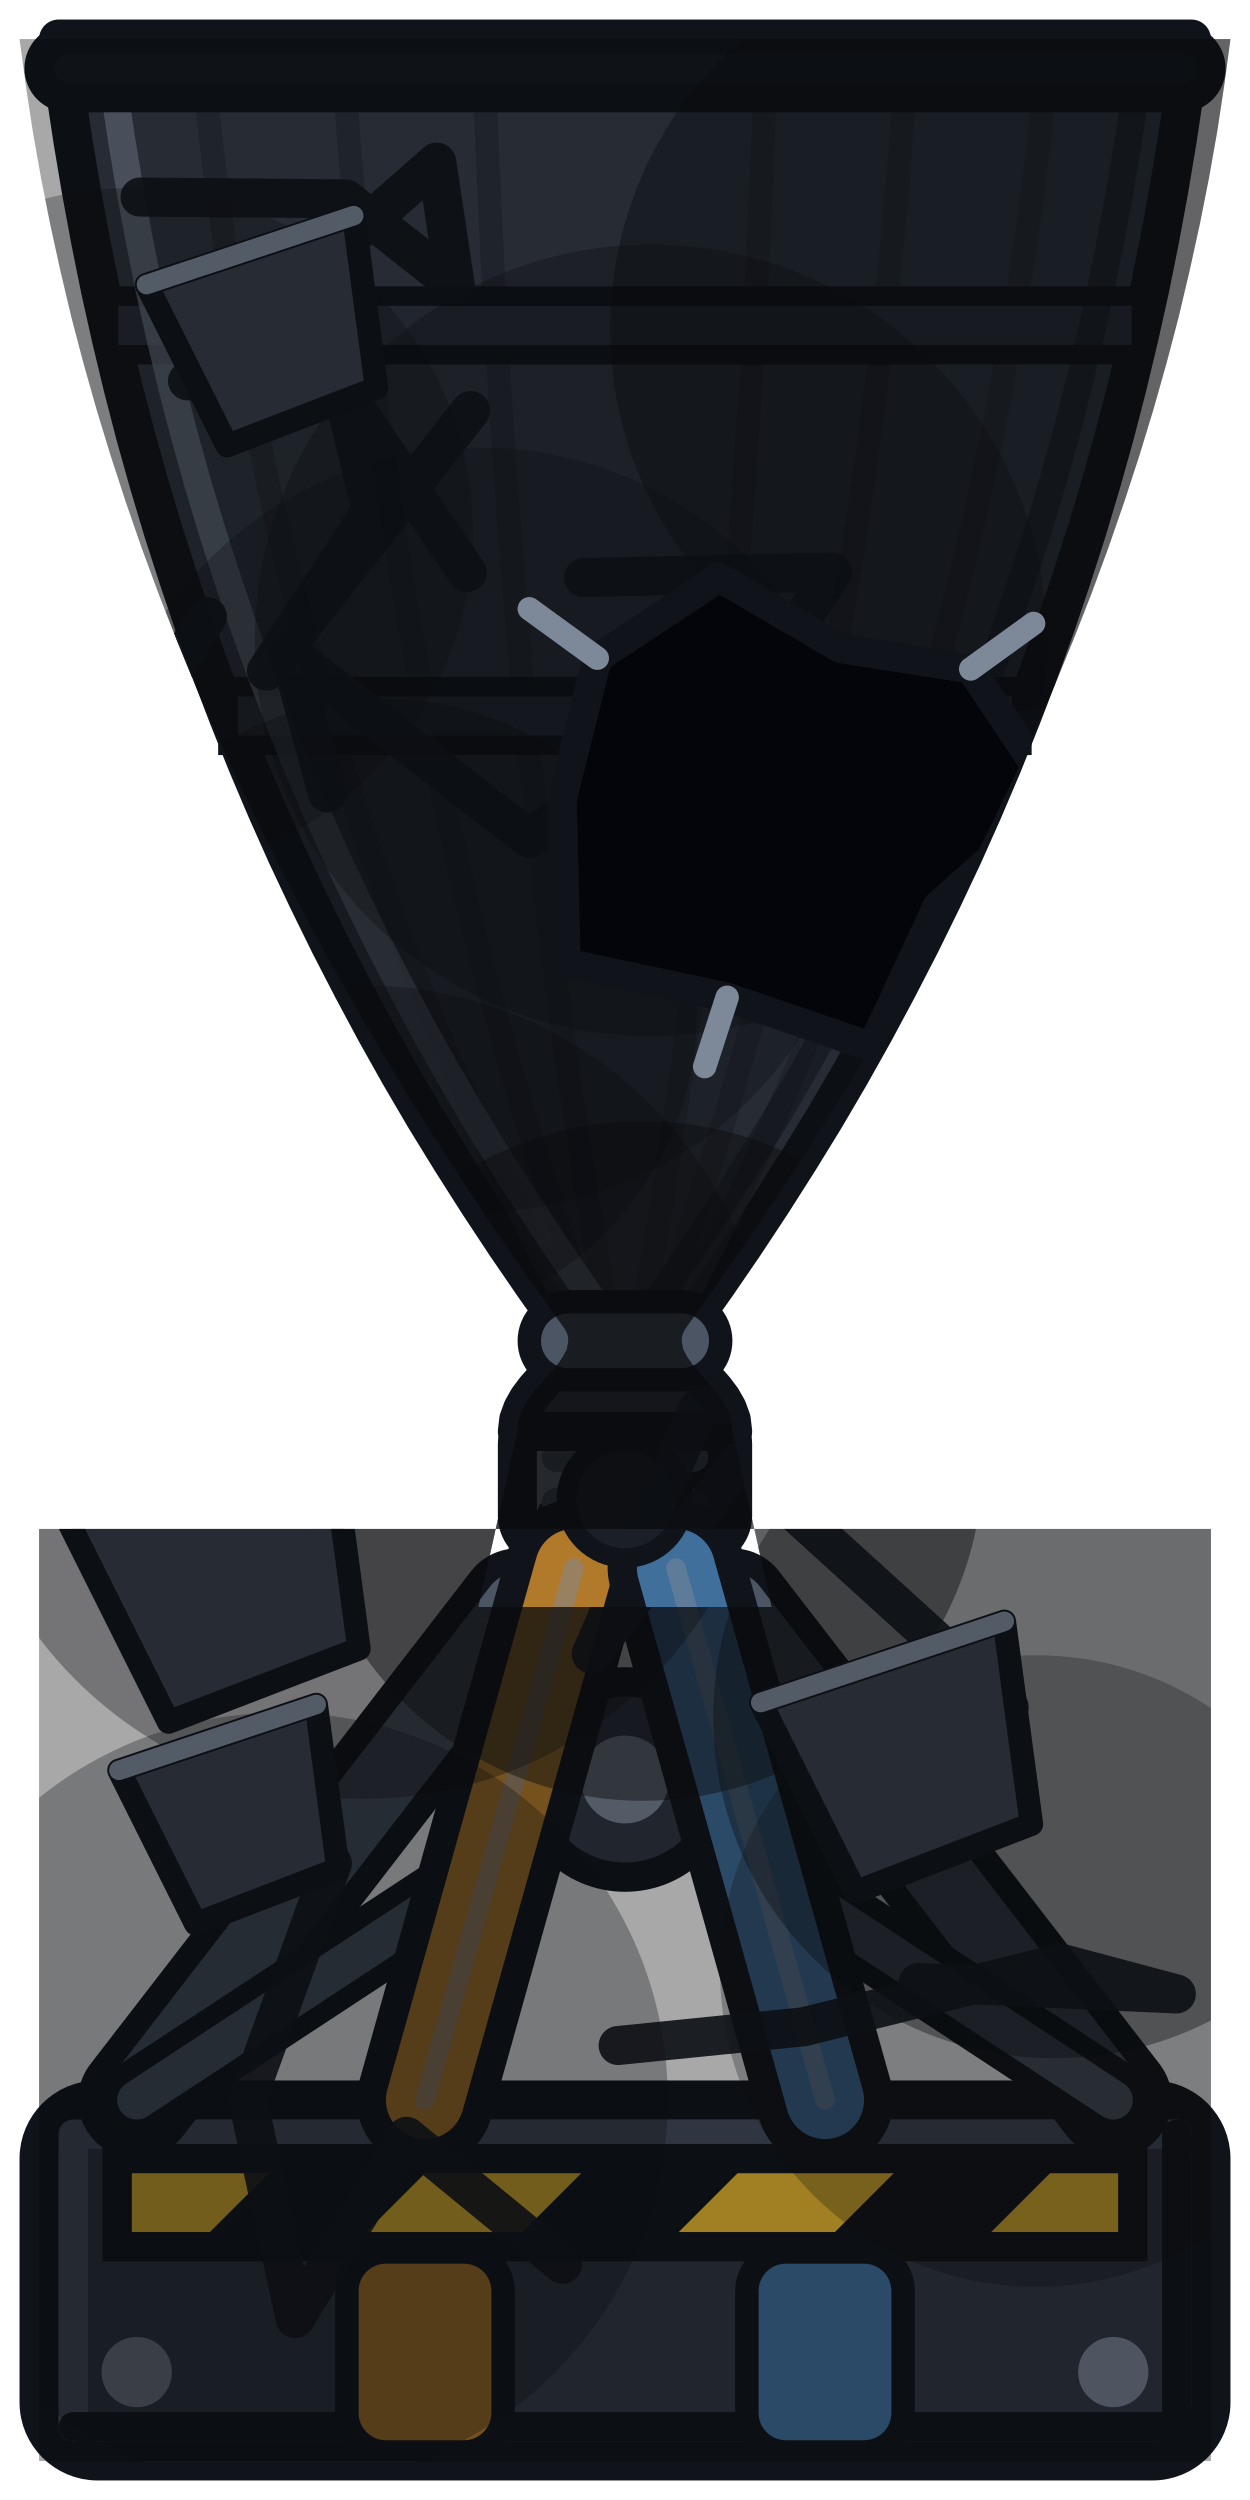
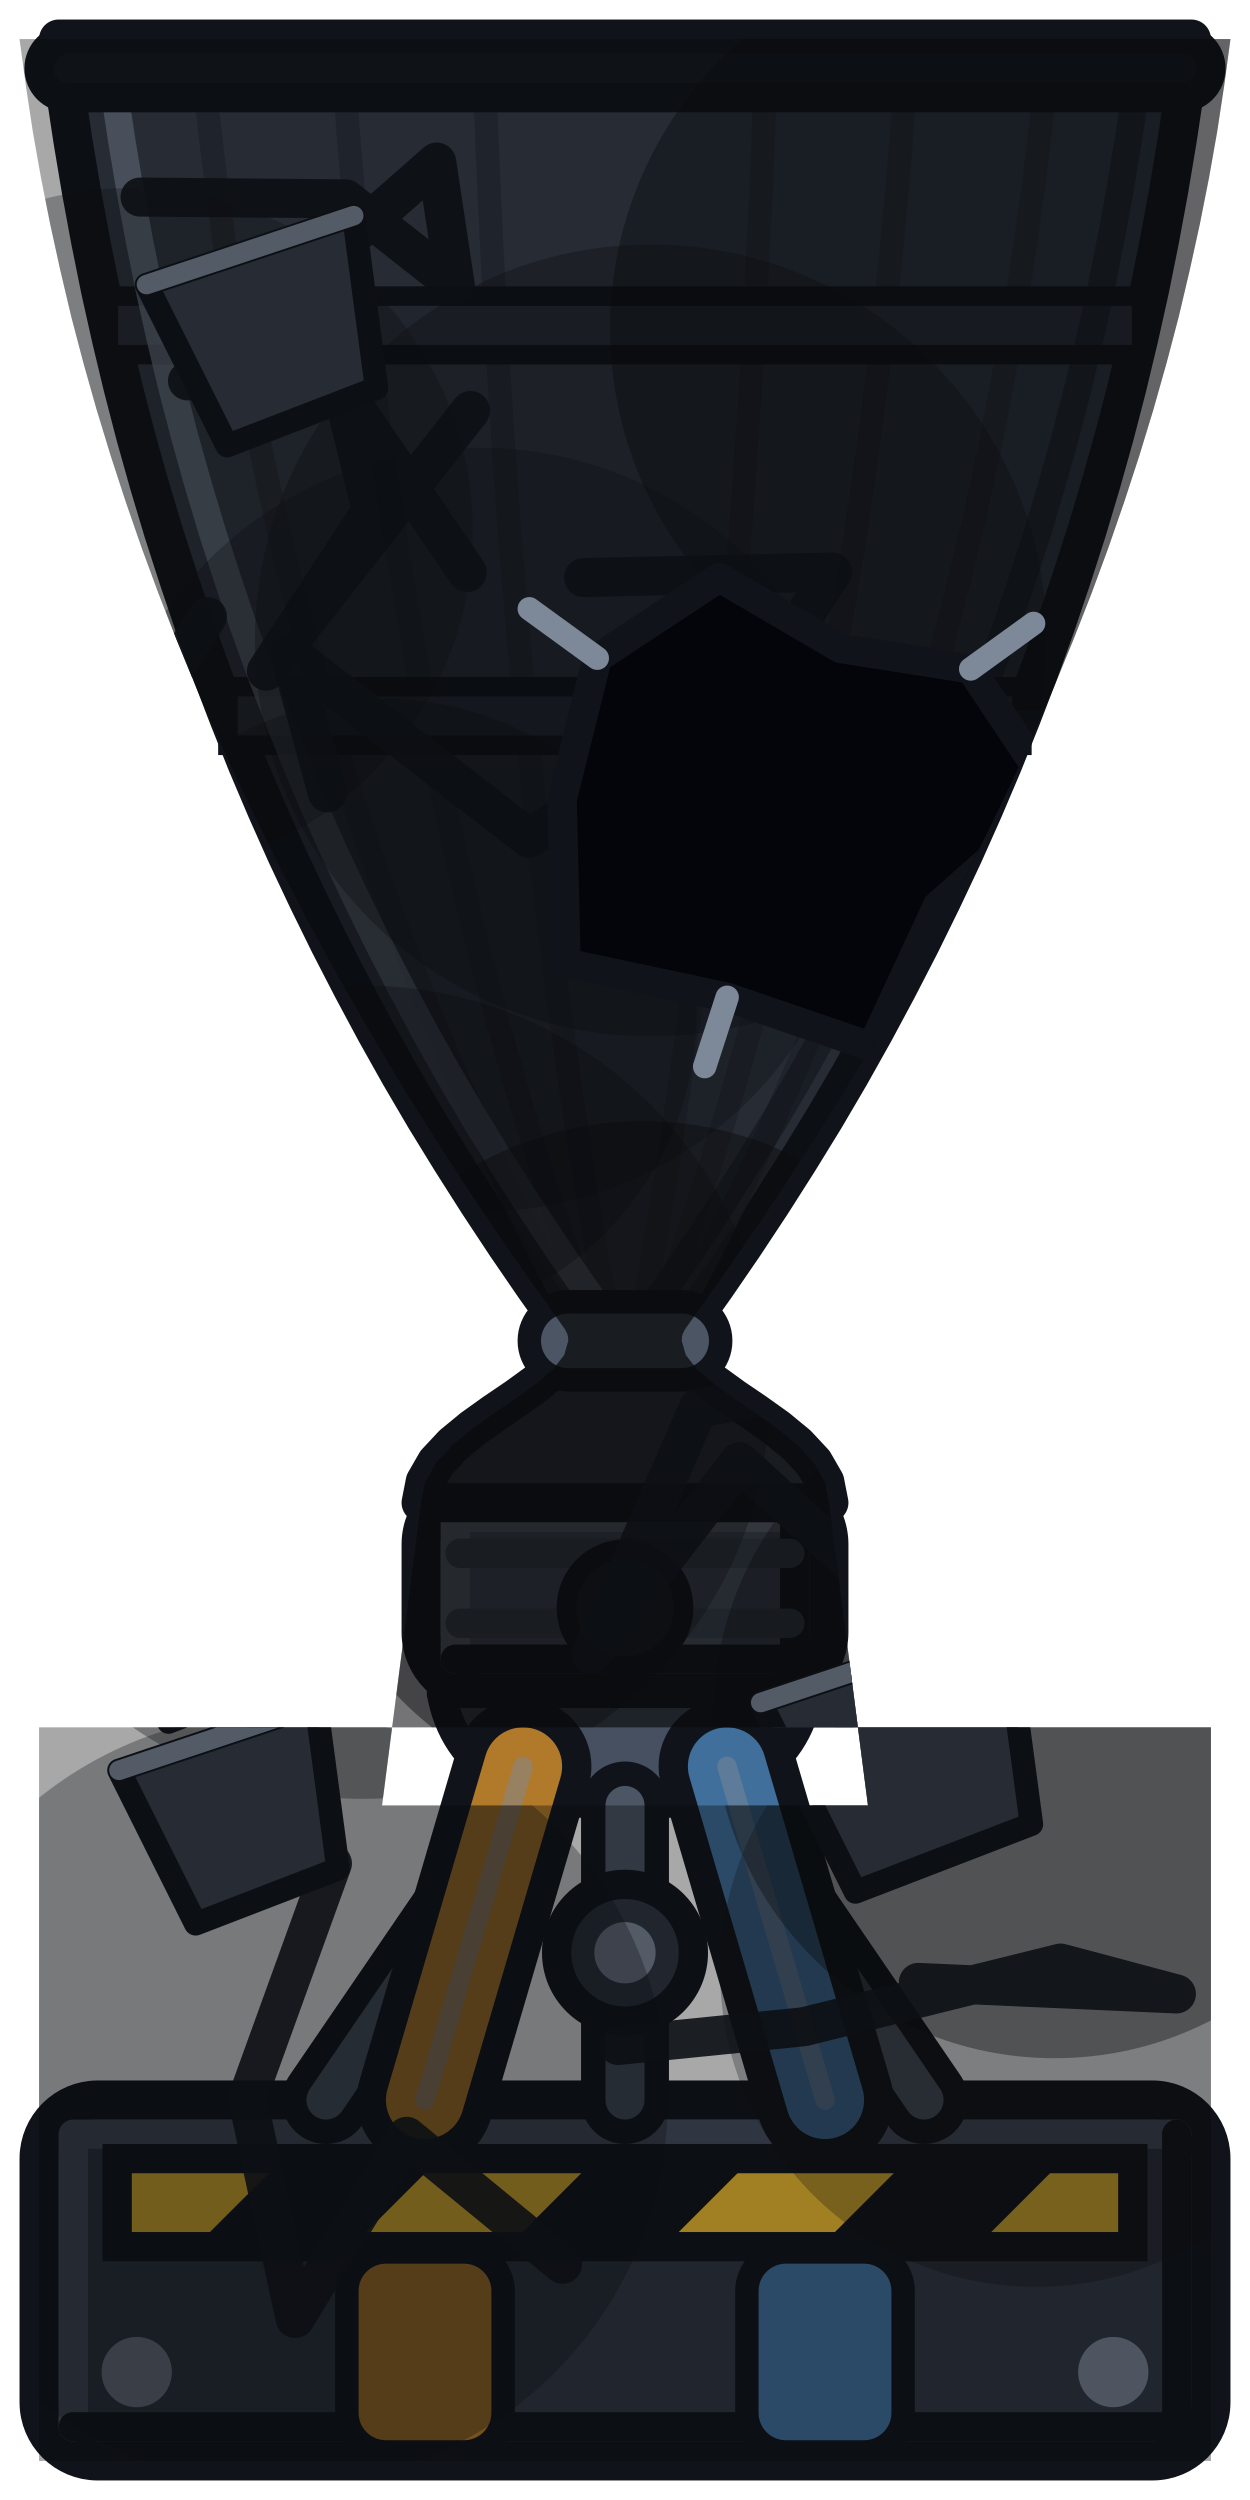
<svg xmlns="http://www.w3.org/2000/svg" width="64" height="128" viewBox="0 0 64 128">
  <defs>
    <radialGradient id="engine_bell_s_throat">
      <stop offset="0" stop-color="#ffffff" stop-opacity="0.95" />
      <stop offset="0.35" stop-color="#9fd8ff" stop-opacity="0.9" />
      <stop offset="1" stop-color="#9fd8ff" stop-opacity="0" />
    </radialGradient>
  </defs>
  <g id="base">
    <rect x="2" y="107.52" width="60" height="18.48" rx="3" fill="#2f3641" stroke="#10141a" stroke-width="2" />
    <path d="M3.75,124.25 L3.75,109.27 L60.25,109.27" fill="none" stroke="#465060" stroke-width="1.5" stroke-linejoin="round" stroke-linecap="round" />
    <path d="M60.25,109.27 L60.25,124.25 L3.75,124.25" fill="none" stroke="#10141a" stroke-width="1.5" stroke-linejoin="round" stroke-linecap="round" />
    <clipPath id="hz_bell_s_6_110">
      <rect x="6" y="110.52" width="52" height="4.51" />
    </clipPath>
    <rect x="6" y="110.52" width="52" height="4.51" fill="#f2c230" />
    <g clip-path="url(#hz_bell_s_6_110)">
      <polygon points="-6,115.03 2,115.03 6.51,110.52 -1.49,110.52" fill="#10141a" />
      <polygon points="10,115.03 18,115.03 22.51,110.52 14.51,110.52" fill="#10141a" />
      <polygon points="26,115.03 34,115.03 38.51,110.52 30.51,110.52" fill="#10141a" />
      <polygon points="42,115.03 50,115.03 54.51,110.52 46.51,110.52" fill="#10141a" />
      <polygon points="58,115.03 66,115.03 70.51,110.52 62.51,110.52" fill="#10141a" />
    </g>
    <rect x="6" y="110.52" width="52" height="4.51" fill="none" stroke="#10141a" stroke-width="1.5" />
    <circle cx="7" cy="121.45" r="1.8" fill="#7d8898" opacity="0.9" />
    <circle cx="57" cy="121.45" r="1.8" fill="#7d8898" opacity="0.9" />
    <rect x="17.76" y="115.3" width="8" height="10.24" rx="2" fill="#b07a2a" stroke="#10141a" stroke-width="1.2" />
    <rect x="38.24" y="115.3" width="8" height="10.24" rx="2" fill="#3f6f9a" stroke="#10141a" stroke-width="1.2" />
-     <rect x="26.49" y="72.29" width="11.02" height="6.96" rx="1.65" fill="#5b6675" stroke="#10141a" stroke-width="2" />
-     <path d="M28.24,77.5 L28.24,74.04 L35.76,74.04" fill="none" stroke="#7d8898" stroke-width="1.5" stroke-linejoin="round" stroke-linecap="round" />
-     <path d="M35.76,74.04 L35.76,77.5 L28.24,77.5" fill="none" stroke="#10141a" stroke-width="1.5" stroke-linejoin="round" stroke-linecap="round" />
-     <line x1="28.49" y1="74.61" x2="35.51" y2="74.61" stroke="#4b5563" stroke-width="1.5" stroke-linecap="round" />
-     <line x1="28.49" y1="76.93" x2="35.51" y2="76.93" stroke="#4b5563" stroke-width="1.5" stroke-linecap="round" />
-     <path d="M27.04,79.25 Q27.59,82.28 32,82.28 Q36.41,82.28 36.96,79.25 Z" fill="#465060" stroke="#10141a" stroke-width="1.5" stroke-linejoin="round" stroke-linecap="round" />
-     <path d="M37.51,73.29 L37.44,72.69 L37.24,72.14 L36.95,71.63 L36.59,71.15 L36.2,70.71 L35.82,70.28 L35.46,69.87 L35.17,69.46 L34.97,69.06 L34.9,68.65 L34.91,68.53 L34.92,68.42 L34.95,68.3 L35,68.2 L35.05,68.09 L35.11,68 L36.62,65.88 L38.08,63.75 L39.5,61.6 L40.88,59.43 L42.22,57.25 L43.51,55.05 L44.76,52.82 L45.96,50.58 L47.12,48.33 L48.24,46.05 L49.32,43.76 L50.35,41.45 L51.34,39.12 L52.28,36.77 L53.19,34.4 L54.05,32.02 L54.86,29.62 L55.64,27.2 L56.37,24.76 L57.06,22.3 L57.7,19.83 L58.3,17.33 L58.86,14.82 L59.37,12.29 L59.84,9.75 L60.27,7.18 L60.66,4.6 L61,2 L3,2 L3.34,4.6 L3.73,7.18 L4.16,9.75 L4.63,12.29 L5.14,14.82 L5.7,17.33 L6.3,19.83 L6.94,22.3 L7.63,24.76 L8.36,27.2 L9.14,29.62 L9.95,32.02 L10.81,34.4 L11.72,36.77 L12.66,39.12 L13.65,41.45 L14.68,43.76 L15.76,46.05 L16.88,48.33 L18.04,50.58 L19.24,52.82 L20.49,55.05 L21.78,57.25 L23.12,59.43 L24.5,61.6 L25.92,63.75 L27.38,65.88 L28.89,68 L28.95,68.09 L29,68.2 L29.05,68.3 L29.08,68.42 L29.09,68.53 L29.1,68.65 L29.03,69.06 L28.83,69.46 L28.54,69.87 L28.18,70.28 L27.8,70.71 L27.41,71.15 L27.05,71.63 L26.76,72.14 L26.56,72.69 L26.49,73.29 Z" fill="#373f4b" stroke="#10141a" stroke-width="2" stroke-linejoin="round" stroke-linecap="round" />
+     <rect x="21.56" y="75.94" width="20.88" height="10.76" rx="3.13" fill="#5b6675" stroke="#10141a" stroke-width="2" />
+     <path d="M23.31,84.95 L23.31,77.69 L40.69,77.69" fill="none" stroke="#7d8898" stroke-width="1.5" stroke-linejoin="round" stroke-linecap="round" />
+     <path d="M40.69,77.69 L40.69,84.95 L23.31,84.95" fill="none" stroke="#10141a" stroke-width="1.5" stroke-linejoin="round" stroke-linecap="round" />
+     <line x1="23.56" y1="79.53" x2="40.44" y2="79.53" stroke="#4b5563" stroke-width="1.5" stroke-linecap="round" />
+     <line x1="23.56" y1="83.11" x2="40.44" y2="83.11" stroke="#4b5563" stroke-width="1.5" stroke-linecap="round" />
+     <path d="M22.6,86.7 Q23.65,92.44 32,92.44 Q40.35,92.44 41.4,86.7 Z" fill="#465060" stroke="#10141a" stroke-width="1.5" stroke-linejoin="round" stroke-linecap="round" />
+     <path d="M42.44,76.94 L42.23,75.87 L41.66,74.88 L40.81,73.97 L39.79,73.13 L38.67,72.33 L37.55,71.57 L36.53,70.83 L35.68,70.11 L35.11,69.38 L34.9,68.65 L34.91,68.53 L34.92,68.42 L34.95,68.3 L35,68.2 L35.05,68.09 L35.11,68 L36.62,65.88 L38.08,63.75 L39.5,61.6 L40.88,59.43 L42.22,57.25 L43.51,55.05 L44.76,52.82 L45.96,50.58 L47.12,48.33 L48.24,46.05 L49.32,43.76 L50.35,41.45 L51.34,39.12 L52.28,36.77 L53.19,34.4 L54.05,32.02 L54.86,29.62 L55.64,27.2 L56.37,24.76 L57.06,22.3 L57.7,19.83 L58.3,17.33 L58.86,14.82 L59.37,12.29 L59.84,9.75 L60.27,7.18 L60.66,4.6 L61,2 L3,2 L3.34,4.6 L3.73,7.18 L4.16,9.75 L4.63,12.29 L5.14,14.82 L5.7,17.33 L6.3,19.83 L6.94,22.3 L7.63,24.76 L8.36,27.2 L9.14,29.62 L9.95,32.02 L10.81,34.4 L11.72,36.77 L12.66,39.12 L13.65,41.45 L14.68,43.76 L15.76,46.05 L16.88,48.33 L18.04,50.58 L19.24,52.82 L20.49,55.05 L21.78,57.25 L23.12,59.43 L24.5,61.6 L25.92,63.75 L27.38,65.88 L28.89,68 L28.95,68.09 L29,68.2 L29.05,68.3 L29.08,68.42 L29.09,68.53 L29.1,68.65 L28.89,69.38 L28.32,70.11 L27.47,70.83 L26.45,71.57 L25.33,72.33 L24.21,73.13 L23.19,73.97 L22.34,74.88 L21.77,75.87 L21.56,76.94 Z" fill="#373f4b" stroke="#10141a" stroke-width="2" stroke-linejoin="round" stroke-linecap="round" />
    <path d="M31.27,68.65 L31.27,68.53 L31.27,68.42 L31.26,68.3 L31.25,68.2 L31.24,68.09 L31.22,68 L30.85,65.88 L30.48,63.75 L30.12,61.6 L29.78,59.43 L29.45,57.25 L29.12,55.05 L28.81,52.82 L28.51,50.58 L28.22,48.33 L27.94,46.05 L27.67,43.76 L27.41,41.45 L27.17,39.12 L26.93,36.77 L26.7,34.4 L26.49,32.02 L26.28,29.62 L26.09,27.2 L25.91,24.76 L25.74,22.3 L25.58,19.83 L25.42,17.33 L25.29,14.82 L25.16,12.29 L25.04,9.75 L24.93,7.18 L24.84,4.6 L24.75,2" fill="none" stroke="#2a3039" stroke-width="1.2" stroke-linejoin="round" stroke-linecap="round" opacity="0.8" />
    <path d="M32.73,68.65 L32.73,68.53 L32.73,68.42 L32.74,68.3 L32.75,68.2 L32.76,68.09 L32.78,68 L33.15,65.88 L33.52,63.75 L33.88,61.6 L34.22,59.43 L34.55,57.25 L34.88,55.05 L35.19,52.82 L35.49,50.58 L35.78,48.33 L36.06,46.05 L36.33,43.76 L36.59,41.45 L36.83,39.12 L37.07,36.77 L37.3,34.4 L37.51,32.02 L37.72,29.62 L37.91,27.2 L38.09,24.76 L38.26,22.3 L38.42,19.83 L38.58,17.33 L38.71,14.82 L38.84,12.29 L38.96,9.75 L39.07,7.18 L39.16,4.6 L39.25,2" fill="none" stroke="#2a3039" stroke-width="1.2" stroke-linejoin="round" stroke-linecap="round" opacity="0.8" />
    <path d="M30.55,68.65 L30.55,68.53 L30.54,68.42 L30.52,68.3 L30.5,68.2 L30.48,68.09 L30.44,68 L29.69,65.88 L28.96,63.75 L28.25,61.6 L27.56,59.43 L26.89,57.25 L26.25,55.05 L25.62,52.82 L25.02,50.58 L24.44,48.33 L23.88,46.05 L23.34,43.76 L22.83,41.45 L22.33,39.12 L21.86,36.77 L21.41,34.4 L20.98,32.02 L20.57,29.62 L20.18,27.2 L19.82,24.76 L19.47,22.3 L19.15,19.83 L18.85,17.33 L18.57,14.82 L18.31,12.29 L18.08,9.75 L17.86,7.18 L17.67,4.6 L17.5,2" fill="none" stroke="#2a3039" stroke-width="1.2" stroke-linejoin="round" stroke-linecap="round" opacity="0.8" />
    <path d="M33.45,68.65 L33.45,68.53 L33.46,68.42 L33.48,68.3 L33.5,68.2 L33.52,68.09 L33.56,68 L34.31,65.88 L35.04,63.75 L35.75,61.6 L36.44,59.43 L37.11,57.25 L37.75,55.05 L38.38,52.82 L38.98,50.58 L39.56,48.33 L40.12,46.05 L40.66,43.76 L41.17,41.45 L41.67,39.12 L42.14,36.77 L42.59,34.4 L43.02,32.02 L43.43,29.62 L43.82,27.2 L44.18,24.76 L44.53,22.3 L44.85,19.83 L45.15,17.33 L45.43,14.82 L45.69,12.29 L45.92,9.75 L46.14,7.18 L46.33,4.6 L46.5,2" fill="none" stroke="#2a3039" stroke-width="1.2" stroke-linejoin="round" stroke-linecap="round" opacity="0.8" />
    <path d="M29.82,68.65 L29.82,68.53 L29.81,68.42 L29.78,68.3 L29.75,68.2 L29.71,68.09 L29.67,68 L28.54,65.88 L27.44,63.75 L26.37,61.6 L25.34,59.43 L24.34,57.25 L23.37,55.05 L22.43,52.82 L21.53,50.58 L20.66,48.33 L19.82,46.05 L19.01,43.76 L18.24,41.45 L17.5,39.12 L16.79,36.77 L16.11,34.4 L15.46,32.02 L14.85,29.62 L14.27,27.2 L13.72,24.76 L13.21,22.3 L12.73,19.83 L12.27,17.33 L11.86,14.82 L11.47,12.29 L11.12,9.75 L10.8,7.18 L10.51,4.6 L10.25,2" fill="none" stroke="#2a3039" stroke-width="1.2" stroke-linejoin="round" stroke-linecap="round" opacity="0.8" />
    <path d="M34.17,68.65 L34.18,68.53 L34.19,68.42 L34.22,68.3 L34.25,68.2 L34.29,68.09 L34.33,68 L35.46,65.88 L36.56,63.75 L37.63,61.6 L38.66,59.43 L39.66,57.25 L40.63,55.05 L41.57,52.82 L42.47,50.58 L43.34,48.33 L44.18,46.05 L44.99,43.76 L45.76,41.45 L46.5,39.12 L47.21,36.77 L47.89,34.4 L48.54,32.02 L49.15,29.62 L49.73,27.2 L50.28,24.76 L50.79,22.3 L51.27,19.83 L51.73,17.33 L52.14,14.82 L52.53,12.29 L52.88,9.75 L53.2,7.18 L53.49,4.6 L53.75,2" fill="none" stroke="#2a3039" stroke-width="1.2" stroke-linejoin="round" stroke-linecap="round" opacity="0.8" />
    <rect x="11.67" y="35.16" width="40.65" height="3" fill="#2f3641" stroke="#10141a" stroke-width="1" />
    <rect x="5.55" y="15.16" width="52.9" height="3" fill="#2f3641" stroke="#10141a" stroke-width="1" />
    <path d="M31.6,68.65 L31.59,68.53 L31.58,68.42 L31.55,68.3 L31.5,68.2 L31.45,68.09 L31.39,68 L29.88,65.88 L28.42,63.75 L27,61.6 L25.62,59.43 L24.28,57.25 L22.99,55.05 L21.74,52.82 L20.54,50.58 L19.38,48.33 L18.26,46.05 L17.18,43.76 L16.15,41.45 L15.16,39.12 L14.22,36.77 L13.31,34.4 L12.45,32.02 L11.64,29.62 L10.86,27.2 L10.13,24.76 L9.44,22.3 L8.8,19.83 L8.2,17.33 L7.64,14.82 L7.13,12.29 L6.66,9.75 L6.23,7.18 L5.84,4.6 L5.5,2" fill="none" stroke="#7d8898" stroke-width="1.4" stroke-linejoin="round" stroke-linecap="round" opacity="0.75" />
    <path d="M32.4,68.65 L32.41,68.53 L32.42,68.42 L32.45,68.3 L32.5,68.2 L32.55,68.09 L32.61,68 L34.12,65.88 L35.58,63.75 L37,61.6 L38.38,59.43 L39.72,57.25 L41.01,55.05 L42.26,52.82 L43.46,50.58 L44.62,48.33 L45.74,46.05 L46.82,43.76 L47.85,41.45 L48.84,39.12 L49.78,36.77 L50.69,34.4 L51.55,32.02 L52.36,29.62 L53.14,27.2 L53.87,24.76 L54.56,22.3 L55.2,19.83 L55.8,17.33 L56.36,14.82 L56.87,12.29 L57.34,9.75 L57.77,7.18 L58.16,4.6 L58.5,2" fill="none" stroke="#10141a" stroke-width="1.4" stroke-linejoin="round" stroke-linecap="round" opacity="0.5" />
    <rect x="27.1" y="66.65" width="9.8" height="4" rx="2" fill="#4b5563" stroke="#10141a" stroke-width="1.2" />
    <rect x="2" y="2" width="60" height="3" rx="1.5" fill="#14181e" stroke="#10141a" stroke-width="1.5" />
-     <line x1="7" y1="107.52" x2="26.49" y2="82.28" stroke="#10141a" stroke-width="6" stroke-linecap="round" />
-     <line x1="7" y1="107.52" x2="26.49" y2="82.28" stroke="#4b5563" stroke-width="3.5" stroke-linecap="round" />
-     <line x1="7" y1="107.52" x2="32" y2="91.11" stroke="#10141a" stroke-width="4" stroke-linecap="round" />
-     <line x1="7" y1="107.52" x2="32" y2="91.11" stroke="#4b5563" stroke-width="2" stroke-linecap="round" />
-     <line x1="57" y1="107.52" x2="37.51" y2="82.28" stroke="#10141a" stroke-width="6" stroke-linecap="round" />
-     <line x1="57" y1="107.52" x2="37.51" y2="82.28" stroke="#4b5563" stroke-width="3.5" stroke-linecap="round" />
-     <line x1="57" y1="107.52" x2="32" y2="91.11" stroke="#10141a" stroke-width="4" stroke-linecap="round" />
-     <line x1="57" y1="107.52" x2="32" y2="91.11" stroke="#4b5563" stroke-width="2" stroke-linecap="round" />
-     <circle cx="32" cy="91.11" r="5" fill="#2f3641" stroke="#10141a" stroke-width="1.5" />
-     <circle cx="32" cy="91.11" r="2.25" fill="#7d8898" />
-     <line x1="29.39" y1="80.28" x2="21.76" y2="107.52" stroke="#10141a" stroke-width="7" stroke-linecap="round" />
-     <line x1="29.39" y1="80.28" x2="21.76" y2="107.52" stroke="#b07a2a" stroke-width="4" stroke-linecap="round" />
-     <line x1="29.39" y1="80.28" x2="21.76" y2="107.52" stroke="#7d8898" stroke-width="1" stroke-linecap="round" opacity="0.5" />
-     <line x1="34.61" y1="80.28" x2="42.24" y2="107.52" stroke="#10141a" stroke-width="7" stroke-linecap="round" />
-     <line x1="34.61" y1="80.28" x2="42.24" y2="107.52" stroke="#3f6f9a" stroke-width="4" stroke-linecap="round" />
-     <line x1="34.61" y1="80.28" x2="42.24" y2="107.52" stroke="#7d8898" stroke-width="1" stroke-linecap="round" opacity="0.5" />
-     <circle cx="32" cy="76.77" r="3" fill="#1b2028" stroke="#10141a" stroke-width="1" />
+     <line x1="16.69" y1="107.52" x2="26.99" y2="92.44" stroke="#10141a" stroke-width="4.5" stroke-linecap="round" />
+     <line x1="16.69" y1="107.52" x2="26.99" y2="92.44" stroke="#4b5563" stroke-width="2" stroke-linecap="round" />
+     <line x1="47.31" y1="107.52" x2="37.01" y2="92.44" stroke="#10141a" stroke-width="4.5" stroke-linecap="round" />
+     <line x1="47.31" y1="107.52" x2="37.01" y2="92.44" stroke="#4b5563" stroke-width="2" stroke-linecap="round" />
+     <line x1="32" y1="92.44" x2="32" y2="107.52" stroke="#10141a" stroke-width="4.5" stroke-linecap="round" />
+     <line x1="32" y1="92.44" x2="32" y2="107.52" stroke="#4b5563" stroke-width="2" stroke-linecap="round" />
+     <circle cx="32" cy="99.98" r="3.5" fill="#2f3641" stroke="#10141a" stroke-width="1.5" />
+     <circle cx="32" cy="99.98" r="1.57" fill="#7d8898" />
+     <line x1="26.78" y1="90.44" x2="21.76" y2="107.52" stroke="#10141a" stroke-width="7" stroke-linecap="round" />
+     <line x1="26.78" y1="90.44" x2="21.76" y2="107.52" stroke="#b07a2a" stroke-width="4" stroke-linecap="round" />
+     <line x1="26.78" y1="90.44" x2="21.76" y2="107.52" stroke="#7d8898" stroke-width="1" stroke-linecap="round" opacity="0.5" />
+     <line x1="37.22" y1="90.44" x2="42.24" y2="107.52" stroke="#10141a" stroke-width="7" stroke-linecap="round" />
+     <line x1="37.22" y1="90.44" x2="42.24" y2="107.52" stroke="#3f6f9a" stroke-width="4" stroke-linecap="round" />
+     <line x1="37.22" y1="90.44" x2="42.24" y2="107.52" stroke="#7d8898" stroke-width="1" stroke-linecap="round" opacity="0.5" />
+     <circle cx="32" cy="82.32" r="3" fill="#1b2028" stroke="#10141a" stroke-width="1" />
    <clipPath id="components_engine_s_clip1">
-       <path d="M39.51,82.28 L37.51,73.29 L37.44,72.69 L37.24,72.14 L36.95,71.63 L36.59,71.15 L36.2,70.71 L35.82,70.28 L35.46,69.87 L35.17,69.46 L34.97,69.06 L34.9,68.65 L34.91,68.53 L34.92,68.42 L34.95,68.3 L35,68.2 L35.05,68.09 L35.11,68 L36.79,65.65 L38.41,63.31 L39.99,60.97 L41.51,58.62 L42.99,56.28 L44.41,53.93 L45.78,51.58 L47.11,49.23 L48.38,46.88 L49.6,44.53 L50.77,42.18 L51.9,39.82 L52.97,37.47 L53.99,35.11 L54.96,32.75 L55.88,30.4 L56.75,28.04 L57.57,25.67 L58.34,23.31 L59.06,20.95 L59.73,18.58 L60.35,16.22 L60.91,13.85 L61.43,11.48 L61.9,9.11 L62.32,6.74 L62.68,4.37 L63,2 L1,2 L1.32,4.37 L1.68,6.74 L2.1,9.11 L2.57,11.48 L3.09,13.85 L3.65,16.22 L4.27,18.58 L4.94,20.95 L5.66,23.31 L6.43,25.67 L7.25,28.04 L8.12,30.4 L9.04,32.75 L10.01,35.11 L11.03,37.47 L12.1,39.82 L13.23,42.18 L14.4,44.53 L15.62,46.88 L16.89,49.23 L18.22,51.58 L19.59,53.93 L21.01,56.28 L22.49,58.62 L24.01,60.97 L25.59,63.31 L27.21,65.65 L28.89,68 L28.95,68.09 L29,68.2 L29.05,68.3 L29.08,68.42 L29.09,68.53 L29.1,68.65 L29.03,69.06 L28.83,69.46 L28.54,69.87 L28.18,70.28 L27.8,70.71 L27.41,71.15 L27.05,71.63 L26.76,72.14 L26.56,72.69 L26.49,73.29 L24.49,82.28 Z M2,78.28 H62 V126 H2 Z" />
+       <path d="M44.44,92.44 L42.44,76.94 L42.23,75.87 L41.66,74.88 L40.81,73.97 L39.79,73.13 L38.67,72.33 L37.55,71.57 L36.53,70.83 L35.68,70.11 L35.11,69.38 L34.9,68.65 L34.91,68.53 L34.92,68.42 L34.95,68.3 L35,68.2 L35.05,68.09 L35.11,68 L36.79,65.65 L38.41,63.31 L39.99,60.97 L41.51,58.62 L42.99,56.28 L44.41,53.93 L45.78,51.58 L47.11,49.23 L48.38,46.88 L49.6,44.53 L50.77,42.18 L51.9,39.82 L52.97,37.47 L53.99,35.11 L54.96,32.75 L55.88,30.4 L56.75,28.04 L57.57,25.67 L58.34,23.31 L59.06,20.95 L59.73,18.58 L60.35,16.22 L60.91,13.85 L61.43,11.48 L61.9,9.11 L62.32,6.74 L62.68,4.37 L63,2 L1,2 L1.32,4.37 L1.68,6.74 L2.1,9.11 L2.57,11.48 L3.09,13.85 L3.65,16.22 L4.27,18.58 L4.94,20.95 L5.66,23.31 L6.43,25.67 L7.25,28.04 L8.12,30.4 L9.04,32.75 L10.01,35.11 L11.03,37.47 L12.1,39.82 L13.23,42.18 L14.4,44.53 L15.62,46.88 L16.89,49.23 L18.22,51.58 L19.59,53.93 L21.01,56.28 L22.49,58.62 L24.01,60.97 L25.59,63.31 L27.21,65.65 L28.89,68 L28.95,68.09 L29,68.2 L29.05,68.3 L29.08,68.42 L29.09,68.53 L29.1,68.65 L28.89,69.38 L28.32,70.11 L27.47,70.83 L26.45,71.57 L25.33,72.33 L24.21,73.13 L23.19,73.97 L22.34,74.88 L21.77,75.87 L21.56,76.94 L19.56,92.44 Z M2,88.44 H62 V126 H2 Z" />
    </clipPath>
    <g clip-path="url(#components_engine_s_clip1)">
      <circle cx="33.32" cy="32.79" r="20.27" fill="#0b0d10" opacity="0.32" />
      <circle cx="14.39" cy="107.49" r="19.8" fill="#0b0d10" opacity="0.3" />
      <circle cx="6.66" cy="27.18" r="17.55" fill="#0b0d10" opacity="0.27" />
      <circle cx="50.86" cy="16.83" r="19.62" fill="#0b0d10" opacity="0.43" />
      <circle cx="32.92" cy="74.8" r="17.4" fill="#0b0d10" opacity="0.45" />
      <circle cx="53.04" cy="100.92" r="16.17" fill="#0b0d10" opacity="0.27" />
      <circle cx="19.63" cy="51.81" r="16.04" fill="#0b0d10" opacity="0.31" />
      <circle cx="54" cy="87.9" r="17.48" fill="#0b0d10" opacity="0.38" />
      <circle cx="24.54" cy="42.48" r="19.56" fill="#0b0d10" opacity="0.29" />
      <circle cx="18.59" cy="71.28" r="20.82" fill="#0b0d10" opacity="0.33" />
      <path d="M44.74,45.53 L30.77,40.41 L27.1,42.93 L14.82,33.44 L16.76,40.6" fill="none" stroke="#10141a" stroke-width="2" stroke-linejoin="round" stroke-linecap="round" opacity="0.9" />
      <path d="M7.17,10.09 L17.69,10.18 L23.31,14.61 L22.36,8.3 L9.6,19.5" fill="none" stroke="#10141a" stroke-width="2" stroke-linejoin="round" stroke-linecap="round" opacity="0.9" />
      <path d="M47.02,101.5 L60.23,102.09 L54.3,100.51 L41.15,103.77 L31.65,104.73" fill="none" stroke="#10141a" stroke-width="2" stroke-linejoin="round" stroke-linecap="round" opacity="0.9" />
      <path d="M38.47,32.95 L32.68,46.58 L38.02,36.37 L42.63,29.29 L29.88,29.57" fill="none" stroke="#10141a" stroke-width="2" stroke-linejoin="round" stroke-linecap="round" opacity="0.9" />
      <path d="M10.62,31.57 L3.47,42.96 L2,40.24 L7.13,49.48 L3.11,36.52" fill="none" stroke="#10141a" stroke-width="2" stroke-linejoin="round" stroke-linecap="round" opacity="0.9" />
      <path d="M28.8,115.93 L20.82,109.38 L15.11,118.71 L12.67,107.43 L17.02,95.41" fill="none" stroke="#10141a" stroke-width="2" stroke-linejoin="round" stroke-linecap="round" opacity="0.9" />
      <path d="M24.09,21.02 L13.64,34.36 L19.02,26.14 L17.5,19.89 L23.92,29.31" fill="none" stroke="#10141a" stroke-width="2" stroke-linejoin="round" stroke-linecap="round" opacity="0.9" />
      <path d="M49.35,69.75 L35.75,72.1 L30.27,84.68 L37.85,74.84 L51.67,87.4" fill="none" stroke="#10141a" stroke-width="2" stroke-linejoin="round" stroke-linecap="round" opacity="0.9" />
      <polygon points="6.09,90.64 16.19,87.27 17.31,95.69 10.02,98.5" fill="#373f4b" stroke="#10141a" stroke-width="1.2" stroke-linejoin="round" />
      <line x1="6.09" y1="90.64" x2="16.19" y2="87.27" stroke="#7d8898" stroke-width="1" stroke-linecap="round" />
      <polygon points="38.95,87.17 51.42,83.01 52.81,93.4 43.8,96.87" fill="#373f4b" stroke="#10141a" stroke-width="1.2" stroke-linejoin="round" />
      <line x1="38.95" y1="87.17" x2="51.42" y2="83.01" stroke="#7d8898" stroke-width="1" stroke-linecap="round" />
      <polygon points="3.38,77.67 16.88,73.17 18.38,84.42 8.63,88.17" fill="#373f4b" stroke="#10141a" stroke-width="1.2" stroke-linejoin="round" />
      <line x1="3.38" y1="77.67" x2="16.88" y2="73.17" stroke="#7d8898" stroke-width="1" stroke-linecap="round" />
      <polygon points="7.5,14.57 18.11,11.04 19.28,19.87 11.63,22.82" fill="#373f4b" stroke="#10141a" stroke-width="1.2" stroke-linejoin="round" />
      <line x1="7.5" y1="14.57" x2="18.11" y2="11.04" stroke="#7d8898" stroke-width="1" stroke-linecap="round" />
      <rect x="0" y="0" width="64" height="128" fill="#05070a" opacity="0.35" />
      <polygon points="54.16,40.93 48.01,46.36 44.64,53.6 37.23,51.06 28.98,49.31 28.78,40.93 30.58,33.7 36.83,29.57 43.03,33.2 49.7,34.25" fill="#03050a" stroke="#10141a" stroke-width="1.5" stroke-linejoin="round" />
      <line x1="54.16" y1="40.93" x2="58.94" y2="40.93" stroke="#7d8898" stroke-width="1.2" stroke-linecap="round" />
      <line x1="37.23" y1="51.06" x2="36.08" y2="54.61" stroke="#7d8898" stroke-width="1.2" stroke-linecap="round" />
      <line x1="30.58" y1="33.7" x2="27.1" y2="31.17" stroke="#7d8898" stroke-width="1.2" stroke-linecap="round" />
      <line x1="49.7" y1="34.25" x2="52.92" y2="31.92" stroke="#7d8898" stroke-width="1.2" stroke-linecap="round" />
    </g>
  </g>
</svg>
